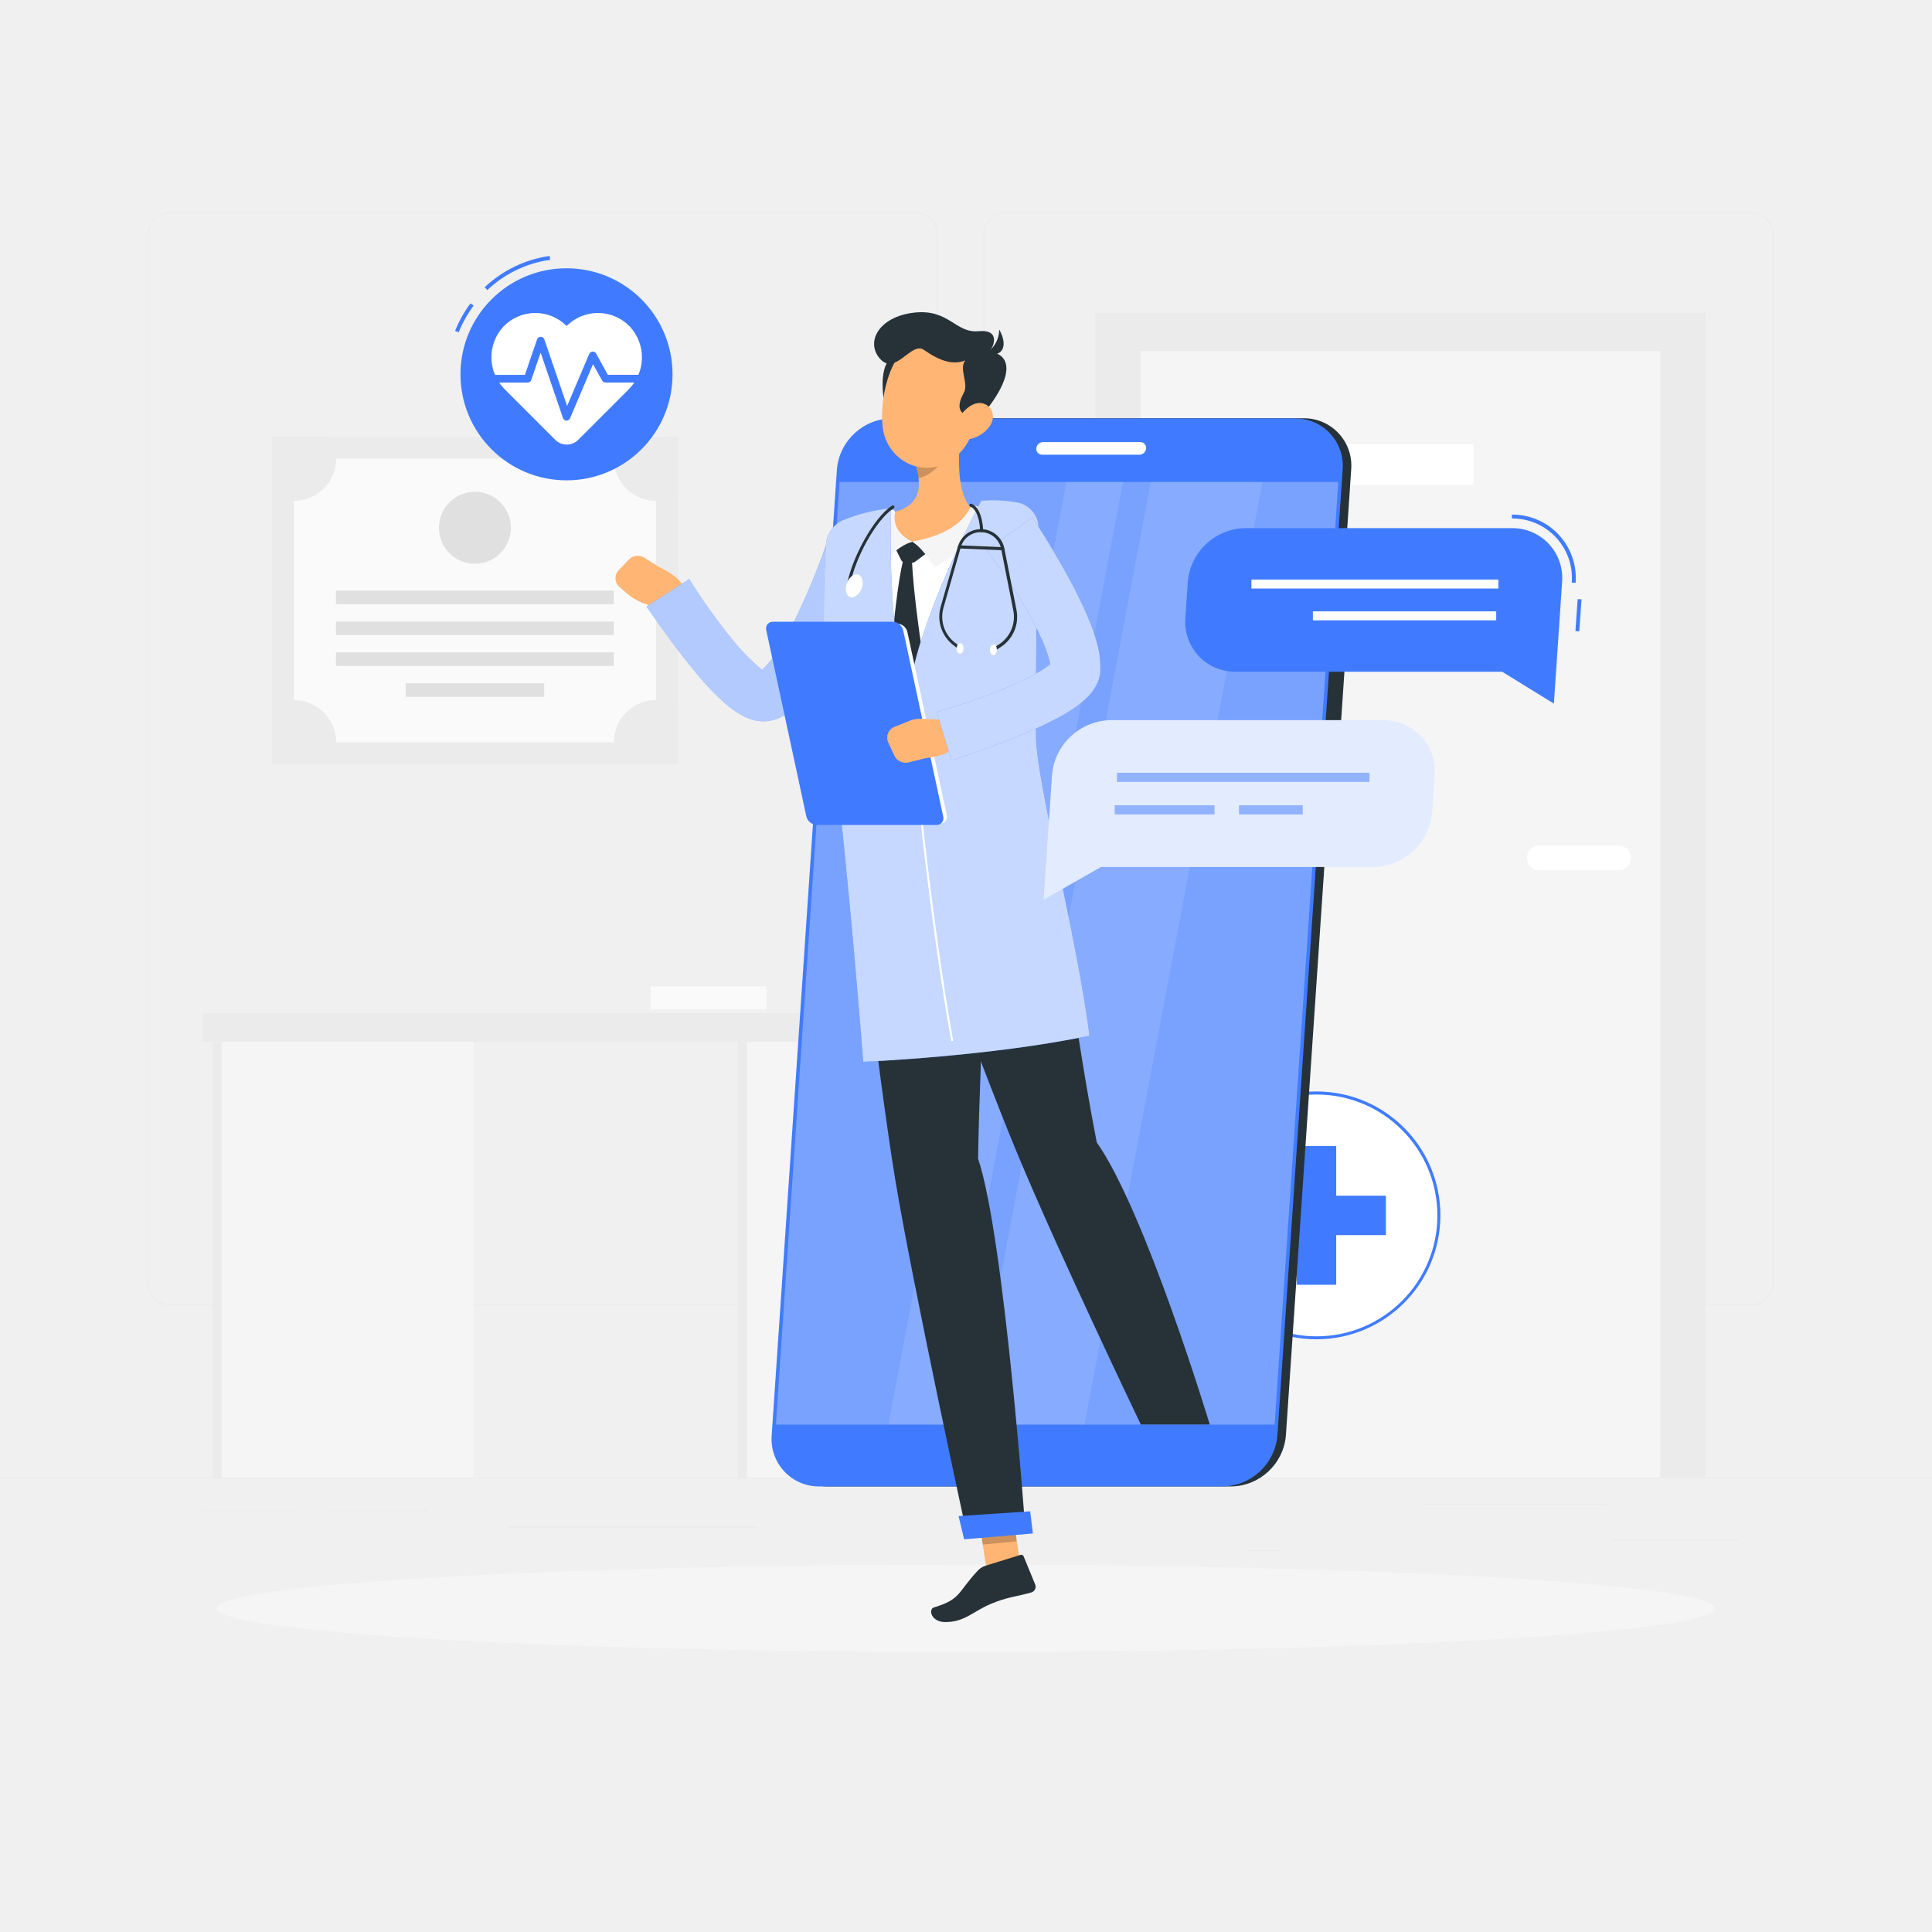
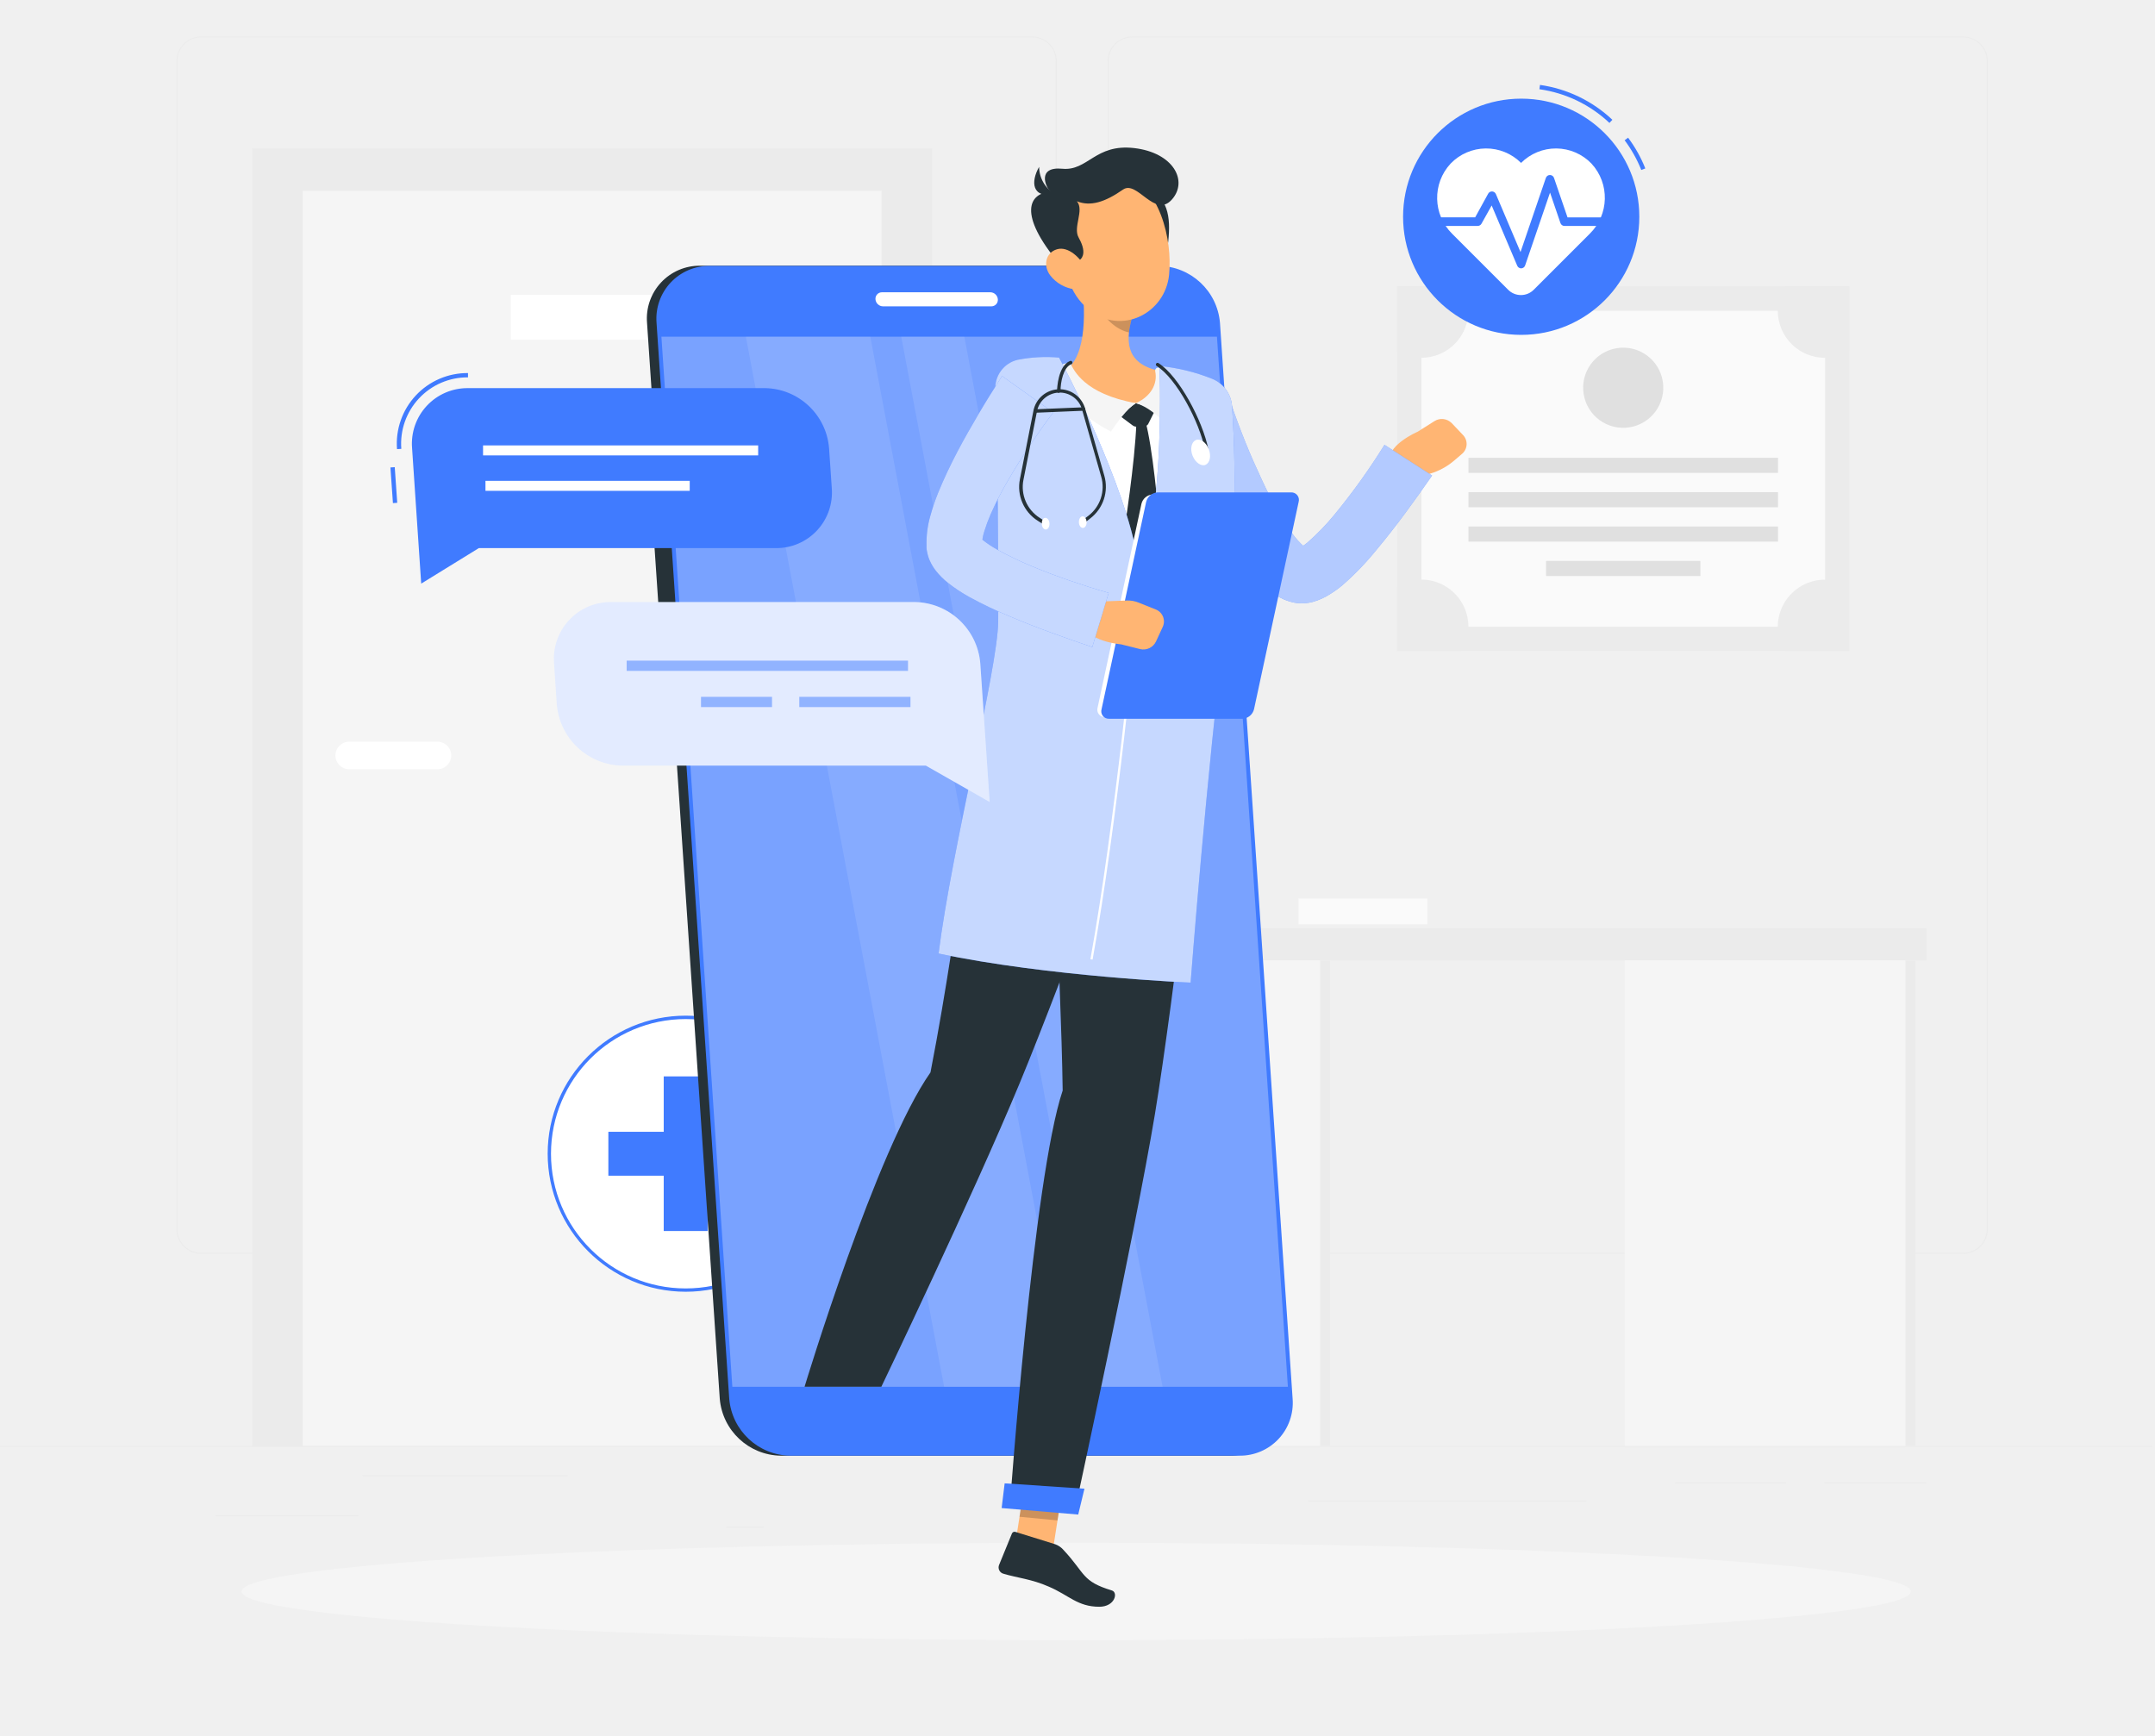
- <svg xmlns="http://www.w3.org/2000/svg" viewBox="0 0 500 500">
-   <g id="freepik--background-complete--inject-152">
+ <svg xmlns="http://www.w3.org/2000/svg" viewBox="0 46.512 500.629 403.205">
+   <g id="freepik--background-complete--inject-152" transform="matrix(-1, 0, 0, 1, 500, 0)">
    <rect y="382.4" width="500" height="0.25" style="fill:#ebebeb" />
    <rect x="416.78" y="398.49" width="33.12" height="0.25" style="fill:#ebebeb" />
    <rect x="322.53" y="401.21" width="8.69" height="0.25" style="fill:#ebebeb" />
    <rect x="368.11" y="389.21" width="47.67" height="0.25" style="fill:#ebebeb" />
    <rect x="52.46" y="390.89" width="23.68" height="0.25" style="fill:#ebebeb" />
    <rect x="85.04" y="390.89" width="25.85" height="0.25" style="fill:#ebebeb" />
    <rect x="131.47" y="395.11" width="64.64" height="0.25" style="fill:#ebebeb" />
    <path d="M237,337.8H43.91a5.71,5.71,0,0,1-5.7-5.71V60.66A5.71,5.71,0,0,1,43.91,55H237a5.71,5.71,0,0,1,5.71,5.71V332.09A5.71,5.71,0,0,1,237,337.8ZM43.91,55.2a5.46,5.46,0,0,0-5.45,5.46V332.09a5.46,5.46,0,0,0,5.45,5.46H237a5.47,5.47,0,0,0,5.46-5.46V60.66A5.47,5.47,0,0,0,237,55.2Z" style="fill:#ebebeb" />
    <path d="M453.31,337.8H260.21a5.72,5.72,0,0,1-5.71-5.71V60.66A5.72,5.72,0,0,1,260.21,55h193.1A5.71,5.71,0,0,1,459,60.66V332.09A5.71,5.71,0,0,1,453.31,337.8ZM260.21,55.2a5.47,5.47,0,0,0-5.46,5.46V332.09a5.47,5.47,0,0,0,5.46,5.46h193.1a5.47,5.47,0,0,0,5.46-5.46V60.66a5.47,5.47,0,0,0-5.46-5.46Z" style="fill:#ebebeb" />
    <rect x="283.44" y="81" width="157.97" height="301.4" style="fill:#ebebeb" />
    <rect x="295.19" y="90.83" width="134.47" height="291.57" style="fill:#f5f5f5" />
    <rect x="343.53" y="115.01" width="37.81" height="10.45" style="fill:#fff" />
    <path d="M398.37,218.82h20.51a3.2,3.2,0,0,1,3.2,3.2h0a3.2,3.2,0,0,1-3.2,3.2H398.37a3.2,3.2,0,0,1-3.2-3.2h0A3.2,3.2,0,0,1,398.37,218.82Z" style="fill:#fff" />
    <rect x="70.38" y="113.07" width="105.06" height="84.67" style="fill:#ebebeb" />
    <rect x="86.21" y="108.52" width="73.39" height="93.78" transform="translate(278.31 32.5) rotate(90)" style="fill:#fafafa" />
    <rect x="121.15" y="118.66" width="3.51" height="71.91" transform="translate(277.52 31.71) rotate(90)" style="fill:#e0e0e0" />
    <rect x="121.15" y="126.65" width="3.51" height="71.91" transform="translate(285.51 39.7) rotate(90)" style="fill:#e0e0e0" />
    <rect x="121.15" y="134.63" width="3.51" height="71.91" transform="translate(293.49 47.68) rotate(90)" style="fill:#e0e0e0" />
    <rect x="121.15" y="160.65" width="3.51" height="35.85" transform="translate(301.48 55.67) rotate(90)" style="fill:#e0e0e0" />
    <path d="M87,118.71A10.93,10.93,0,0,1,76,129.64a10.82,10.82,0,0,1-5.64-1.57v-15h15A10.93,10.93,0,0,1,87,118.71Z" style="fill:#ebebeb" />
    <path d="M175.44,113.07v15a10.93,10.93,0,0,1-15-15Z" style="fill:#ebebeb" />
    <path d="M87,192.11a10.87,10.87,0,0,1-1.56,5.63h-15v-15A10.94,10.94,0,0,1,87,192.11Z" style="fill:#ebebeb" />
    <path d="M175.44,182.73v15h-15a10.78,10.78,0,0,1-1.57-5.63,10.95,10.95,0,0,1,16.58-9.38Z" style="fill:#ebebeb" />
    <circle cx="122.91" cy="136.58" r="9.31" transform="translate(-31.6 236.03) rotate(-80.78)" style="fill:#e0e0e0" />
    <rect x="52.46" y="262.15" width="207.88" height="7.48" style="fill:#ebebeb" />
    <rect x="191" y="269.63" width="67.54" height="112.77" style="fill:#f5f5f5" />
    <rect x="55.03" y="269.63" width="67.54" height="112.77" style="fill:#f5f5f5" />
    <rect x="55.03" y="269.63" width="2.31" height="112.77" style="fill:#ebebeb" />
    <rect x="191" y="269.63" width="2.31" height="112.77" style="fill:#ebebeb" />
    <polygon points="90.5 244.12 78.08 244.12 79.08 262.15 89.5 262.15 90.5 244.12" style="fill:#f0f0f0" />
    <rect x="133.44" y="254.33" width="64.89" height="7.82" style="fill:#f0f0f0" />
    <rect x="168.42" y="255.25" width="29.92" height="5.99" style="fill:#fafafa" />
  </g>
-   <g id="freepik--Shadow--inject-152">
+   <g id="freepik--Shadow--inject-152" transform="matrix(-1, 0, 0, 1, 500, 0)">
    <ellipse id="freepik--path--inject-152" cx="250" cy="416.24" rx="193.89" ry="11.32" style="fill:#f5f5f5" />
  </g>
-   <g id="freepik--cross-icon--inject-152">
+   <g id="freepik--cross-icon--inject-152" transform="matrix(-1, 0, 0, 1, 500, 0)">
    <circle cx="340.71" cy="314.54" r="31.68" style="fill:#fff" />
    <path d="M340.71,346.61a32.07,32.07,0,1,1,32.06-32.07A32.1,32.1,0,0,1,340.71,346.61Zm0-63.35A31.29,31.29,0,1,0,372,314.54,31.31,31.31,0,0,0,340.71,283.26Z" style="fill:#407BFF" />
    <rect x="335.61" y="296.58" width="10.2" height="35.92" style="fill:#407BFF" />
    <rect x="335.61" y="296.58" width="10.2" height="35.92" transform="translate(655.25 -26.16) rotate(90)" style="fill:#407BFF" />
  </g>
-   <g id="freepik--pulse-icon--inject-152">
+   <g id="freepik--pulse-icon--inject-152" transform="matrix(-1, 0, 0, 1, 500, 0)">
    <path d="M126.11,75.07l-.68-.73a30.75,30.75,0,0,1,16.81-8.1l.14,1A29.74,29.74,0,0,0,126.11,75.07Z" style="fill:#407BFF" />
    <path d="M118.71,86l-.93-.36a30.77,30.77,0,0,1,4-7.14l.8.6A30.24,30.24,0,0,0,118.71,86Z" style="fill:#407BFF" />
    <circle cx="146.61" cy="96.87" r="27.44" style="fill:#407BFF" />
    <path d="M163,84.51a11.46,11.46,0,0,0-16.36-.15,11.45,11.45,0,0,0-16.35.15,11.71,11.71,0,0,0,.41,16.32l13,13a4.2,4.2,0,0,0,5.94,0l13-13A11.71,11.71,0,0,0,163,84.51Z" style="fill:#fff" />
    <path d="M146.61,108.86h0a1,1,0,0,1-.91-.67l-5.79-16.93-2.42,7.08a1,1,0,0,1-.95.67h-9.69a1,1,0,0,1,0-2h9l3.14-9.17a1,1,0,0,1,1.89,0l5.89,17.23,5.72-13.47a1,1,0,0,1,.86-.61,1,1,0,0,1,.93.51L157.3,97h9.11a1,1,0,0,1,0,2h-9.69a1,1,0,0,1-.88-.51l-2.37-4.24-5.94,14A1,1,0,0,1,146.61,108.86Z" style="fill:#407BFF" />
  </g>
-   <g id="freepik--Character--inject-152" transform="matrix(1, 0, 0, 1, 19.78916, 3.492918)">
+   <g id="freepik--Character--inject-152" transform="matrix(-1, 0, 0, 1, 480.2109, 3.492918)">
    <path d="M298.86,381.2H194.49A12.26,12.26,0,0,1,182.13,368L199,118a14.44,14.44,0,0,1,14.15-13.25H317.54A12.26,12.26,0,0,1,329.9,118L313,368A14.43,14.43,0,0,1,298.86,381.2Z" style="fill:#263238" />
    <path d="M322,206.56h-2.63a3.42,3.42,0,0,1-3.45-3.7l3.23-47.79a4,4,0,0,1,3.95-3.7h2.63a3.42,3.42,0,0,1,3.45,3.7l-3.23,47.79A4,4,0,0,1,322,206.56Z" style="fill:#263238" />
    <path d="M197.48,174.68h-2.62a2.8,2.8,0,0,1-2.83-3l1.17-17.26a3.3,3.3,0,0,1,3.23-3h2.63a2.81,2.81,0,0,1,2.82,3l-1.17,17.26A3.29,3.29,0,0,1,197.48,174.68Z" style="fill:#407BFF" />
    <path d="M195.4,205.5h-2.63a2.8,2.8,0,0,1-2.82-3l1.17-17.26a3.3,3.3,0,0,1,3.23-3H197a2.81,2.81,0,0,1,2.82,3l-1.17,17.26A3.29,3.29,0,0,1,195.4,205.5Z" style="fill:#407BFF" />
    <path d="M296.65,381.2H192.28A12.26,12.26,0,0,1,179.92,368L196.8,118A14.44,14.44,0,0,1,211,104.79H315.33A12.26,12.26,0,0,1,327.69,118L310.8,368A14.43,14.43,0,0,1,296.65,381.2Z" style="fill:#407BFF" />
    <polygon points="181.02 365.2 197.5 121.24 326.56 121.24 310.08 365.2 181.02 365.2" style="fill:#fff;opacity:0.3" />
    <polygon points="231.97 365.2 278.03 121.24 306.94 121.24 260.88 365.2 231.97 365.2" style="fill:#fff;opacity:0.1" />
    <polygon points="210.13 365.2 256.19 121.24 270.84 121.24 224.78 365.2 210.13 365.2" style="fill:#fff;opacity:0.1" />
    <path d="M250.14,110.92h25.17a1.5,1.5,0,0,1,1.52,1.63h0a1.78,1.78,0,0,1-1.74,1.64H249.92a1.51,1.51,0,0,1-1.52-1.64h0A1.77,1.77,0,0,1,250.14,110.92Z" style="fill:#fff" />
    <polygon points="244.9 405.25 236.08 406.09 232.9 385.74 241.72 384.89 244.9 405.25" style="fill:#ffb573" />
    <path d="M235.07,401.78l9.24-2.87a.65.65,0,0,1,.82.38l3,7.33a1.52,1.52,0,0,1-1,2c-3.34,1-6.52,1.23-10.55,3-4.71,2-6.68,4.68-11.75,4.68-3.63,0-4.45-3.33-2.91-3.79,7-2.12,6.08-3.86,11.16-9.33A4.68,4.68,0,0,1,235.07,401.78Z" style="fill:#263238" />
    <polygon points="232.9 385.74 234.54 396.24 243.37 395.39 241.73 384.89 232.9 385.74" style="opacity:0.2" />
    <path d="M239.28,128.6c-11.57-1.36-23.08-.45-34.63,1.79a9.23,9.23,0,0,0-7.41,8c-1.25,11.06-2.68,35.85,2.9,72.83l47.28-4c.09-6.71-4.68-37.28-.74-69A8.47,8.47,0,0,0,239.28,128.6Z" style="fill:#fff" />
    <path d="M211.75,138.08l1.69,3.38a1,1,0,0,0,.89.58l1.83.1a1.42,1.42,0,0,0,.91-.28l3.15-2.35-3.89-2.83Z" style="fill:#263238" />
    <path d="M216.22,141.17a3.08,3.08,0,0,0-2.13-.17c-1.49,5.25-3.12,20.32-3.29,27,4.52,13.17,6,14.5,6,14.5l2.29-15.85S216.52,150.44,216.22,141.17Z" style="fill:#263238" />
    <path d="M229.27,105.8c-1.08,6.52-2,18.43,2.68,22.64-3.43,3.6-7.92,7.77-15.62,8.24s-6.51-4.86-4.56-7.71c7.19-1.92,6.84-7.28,5.43-12.29Z" style="fill:#ffb573" />
    <path d="M233.91,127.87a9.6,9.6,0,0,0-1.69-.55.67.67,0,0,0-.75.31c-.74,1.26-3,6.89-15.14,9.05,2,1.18,4.65,4.84,5.79,6.6,3.64-1.89,13.11-7.54,12.21-14.85A.74.74,0,0,0,233.91,127.87Z" style="fill:#f5f5f5" />
    <path d="M211.84,129.27a.7.7,0,0,0-.82-.84,9.39,9.39,0,0,0-1.24.33,1,1,0,0,0-.26.15c-.93.86-6,8.18-1.25,14.1,1-1.61,4.45-5.26,8.06-6.33C212.91,135.14,211.23,132.27,211.84,129.27Z" style="fill:#f5f5f5" />
    <path d="M224.35,110.24l-7.14,6.44a20.62,20.62,0,0,1,.72,3.56c2.76-.47,6.47-3.6,6.67-6.5A9.48,9.48,0,0,0,224.35,110.24Z" style="opacity:0.2" />
    <path d="M214.81,86.09c-6.16,2.41-6.56,7.47-6,13s6.58,1.87,7.92-1.59S223.34,82.75,214.81,86.09Z" style="fill:#263238" />
    <path d="M234.46,97.12c-1.71,8.71-2.28,13.88-7.26,17.89-7.51,6-17.68.82-18.58-8.16-.81-8.09,2.12-21,11.09-23.52A11.72,11.72,0,0,1,234.46,97.12Z" style="fill:#ffb573" />
    <path d="M234.1,104.33c-7.33.39-5.78-3.77-4.45-6.16s-1.38-6.34.39-8.39c-3.16,1.26-6.49.22-10.72-2.72-3.28-2.29-7.39,6.86-11.39,2.27-3.78-4.33-.27-10.86,8.81-11.91s10.73,5.37,16.69,4.8,3.89,4.34,2.72,5.34C241.15,87.89,243.88,92.67,234.1,104.33Z" style="fill:#263238" />
    <path d="M235,88.17a7.34,7.34,0,0,0,3.81-6.39C240.79,85.25,240.58,89.19,235,88.17Z" style="fill:#263238" />
    <path d="M236.23,107a8.52,8.52,0,0,1-5.59,3.22c-2.91.38-3.88-2.33-2.66-4.86,1.11-2.28,4-5.22,6.68-4.43S237.91,104.8,236.23,107Z" style="fill:#ffb573" />
    <path d="M233.34,296.37c.35-26.11,3.69-88.3,3.69-88.3l-36.86,3.11s7.33,64.09,11.75,90.73c4.6,27.69,18.71,92.56,18.71,92.56l15-1.28S240.15,316.56,233.34,296.37Z" style="fill:#263238" />
    <polygon points="229.73 394.88 247.52 393.37 246.82 387.63 228.28 388.87 229.73 394.88" style="fill:#407BFF" />
    <path d="M264.05,292.16c-7.65-39.32-9.37-70.07-16.63-85l-35.71,4s21.27,58.59,31.66,83.6c10.79,26,32.09,70.42,32.09,70.42H293.3S276.65,310.07,264.05,292.16Z" style="fill:#263238" />
    <path d="M150.86,143.31,147,140.87a3.22,3.22,0,0,0-4.06.47l-2.62,2.76a3,3,0,0,0,.26,4.37l1.87,1.6a15.25,15.25,0,0,0,5.57,3l5.65,1.67,3.71-4C158.51,146.57,150.86,143.31,150.86,143.31Z" style="fill:#ffb573" />
    <path d="M208,141.44c-1.4,3.42-2.77,6.6-4.26,9.85s-3,6.46-4.67,9.65-3.45,6.36-5.47,9.54c-1,1.58-2.11,3.16-3.37,4.75a30.34,30.34,0,0,1-4.6,4.77,16.51,16.51,0,0,1-3.69,2.28c-.42.16-.81.32-1.27.46l-.7.19a8.35,8.35,0,0,1-1.07.19,10,10,0,0,1-3.64-.26,14.82,14.82,0,0,1-4.18-1.91,24,24,0,0,1-2.75-2,65.72,65.72,0,0,1-7.95-8.27c-2.33-2.8-4.53-5.61-6.64-8.48s-4.14-5.69-6.22-8.7l11.06-7.14a149.17,149.17,0,0,0,11.56,16.15,54.44,54.44,0,0,0,6.37,6.59,12.56,12.56,0,0,0,1.41,1c.37.25.74.35.48.26a2.56,2.56,0,0,0-1.08-.06,2.38,2.38,0,0,0-.43.08h-.08c-.05,0-.05,0-.06,0a6.05,6.05,0,0,0,.65-.49,18.45,18.45,0,0,0,2.47-2.74c.85-1.14,1.7-2.42,2.51-3.75a91.72,91.72,0,0,0,4.52-8.54c1.4-3,2.75-6,4-9.12s2.44-6.29,3.45-9.32Z" style="fill:#407BFF" />
    <g style="opacity:0.6">
      <path d="M208,141.44c-1.4,3.42-2.77,6.6-4.26,9.85s-3,6.46-4.67,9.65-3.45,6.36-5.47,9.54c-1,1.58-2.11,3.16-3.37,4.75a30.34,30.34,0,0,1-4.6,4.77,16.51,16.51,0,0,1-3.69,2.28c-.42.16-.81.32-1.27.46l-.7.19a8.35,8.35,0,0,1-1.07.19,10,10,0,0,1-3.64-.26,14.82,14.82,0,0,1-4.18-1.91,24,24,0,0,1-2.75-2,65.72,65.72,0,0,1-7.95-8.27c-2.33-2.8-4.53-5.61-6.64-8.48s-4.14-5.69-6.22-8.7l11.06-7.14a149.17,149.17,0,0,0,11.56,16.15,54.44,54.44,0,0,0,6.37,6.59,12.56,12.56,0,0,0,1.41,1c.37.25.74.35.48.26a2.56,2.56,0,0,0-1.08-.06,2.38,2.38,0,0,0-.43.08h-.08c-.05,0-.05,0-.06,0a6.05,6.05,0,0,0,.65-.49,18.45,18.45,0,0,0,2.47-2.74c.85-1.14,1.7-2.42,2.51-3.75a91.72,91.72,0,0,0,4.52-8.54c1.4-3,2.75-6,4-9.12s2.44-6.29,3.45-9.32Z" style="fill:#fff" />
    </g>
    <path d="M234.18,126.09c-3.75,7-17.1,33.67-18.72,50.13-5.91-15-4.62-48.18-4.62-48.18a44.43,44.43,0,0,0-12.27,3A7.41,7.41,0,0,0,194,137.3a262.07,262.07,0,0,0,1.62,51.47c4.15,32.3,8,82.53,8,82.53s33.05-1.38,58.55-6.76c-3.11-24.69-13.75-66.07-13.85-77.15-.12-14.26.21-42.14.66-53.78a6.89,6.89,0,0,0-5.52-7.07A34.57,34.57,0,0,0,234.18,126.09Z" style="fill:#407BFF" />
    <path d="M234.18,126.09c-3.75,7-17.1,33.67-18.72,50.13-5.91-15-4.62-48.18-4.62-48.18a44.43,44.43,0,0,0-12.27,3A7.41,7.41,0,0,0,194,137.3a262.07,262.07,0,0,0,1.62,51.47c4.15,32.3,8,82.53,8,82.53s33.05-1.38,58.55-6.76c-3.11-24.69-13.75-66.07-13.85-77.15-.12-14.26.21-42.15.66-53.79a6.78,6.78,0,0,0-5.21-7A34.31,34.31,0,0,0,234.18,126.09Z" style="fill:#fff;opacity:0.7" />
    <path d="M226.39,265.94c-5.74-31.67-10.29-78.14-10.66-83.73l.51,0c.37,5.59,4.93,52,10.66,83.67Z" style="fill:#fff" />
    <path d="M223.53,209.6H193.05a2.85,2.85,0,0,1-2.64-2.17l-10.19-47.37a1.7,1.7,0,0,1,1.7-2.17h30.47a2.85,2.85,0,0,1,2.65,2.17l10.19,47.37A1.7,1.7,0,0,1,223.53,209.6Z" style="fill:#fff" />
    <path d="M222.58,210h-31a2.91,2.91,0,0,1-2.69-2.21l-10.37-48.17a1.74,1.74,0,0,1,1.74-2.21h31a2.91,2.91,0,0,1,2.69,2.21l10.36,48.17A1.73,1.73,0,0,1,222.58,210Z" style="fill:#407BFF" />
    <path d="M226.13,182.82l-7.71-.29a6.61,6.61,0,0,0-2.71.48l-4,1.6a3,3,0,0,0-1.64,4l1.6,3.46a3.24,3.24,0,0,0,3.7,1.74l4.41-1.1s8.28-.66,8.58-5Z" style="fill:#ffb573" />
    <path d="M247.42,130.38c1.91,3,3.66,5.74,5.38,8.68s3.41,5.85,5,8.89,3.1,6.18,4.47,9.54a48.59,48.59,0,0,1,1.82,5.39,22.59,22.59,0,0,1,.88,6.87v.39a1.92,1.92,0,0,1,0,.2c0,.36-.1.72-.17,1.08s-.16.64-.26,1-.21.55-.32.83a11.17,11.17,0,0,1-1.46,2.42,17.45,17.45,0,0,1-2.77,2.76,36.41,36.41,0,0,1-5,3.31,95.27,95.27,0,0,1-9.52,4.54c-3.15,1.34-6.29,2.56-9.45,3.71s-6.27,2.26-9.56,3.36l-3.81-12.6c3-.82,6.06-1.83,9.05-2.85s6-2.16,8.84-3.35a77.92,77.92,0,0,0,8.14-3.93,23.49,23.49,0,0,0,3.17-2.11,3.81,3.81,0,0,0,.7-.69,1.07,1.07,0,0,0-.2.33c0,.09-.05.15-.1.26a2.37,2.37,0,0,0-.09.36,2.43,2.43,0,0,0-.08.47c0,.06,0,.07,0,.05v-.07a11.76,11.76,0,0,0-.55-2.79,36.08,36.08,0,0,0-1.42-3.85,78.1,78.1,0,0,0-4.14-8.07c-1.56-2.68-3.22-5.36-5-8s-3.6-5.27-5.43-7.67Z" style="fill:#407BFF" />
    <g style="opacity:0.7">
      <path d="M247.42,130.38c1.91,3,3.66,5.74,5.38,8.68s3.41,5.85,5,8.89,3.1,6.18,4.47,9.54a48.59,48.59,0,0,1,1.82,5.39,22.59,22.59,0,0,1,.88,6.87v.39a1.92,1.92,0,0,1,0,.2c0,.36-.1.72-.17,1.08s-.16.64-.26,1-.21.55-.32.83a11.17,11.17,0,0,1-1.46,2.42,17.45,17.45,0,0,1-2.77,2.76,36.41,36.41,0,0,1-5,3.31,95.27,95.27,0,0,1-9.52,4.54c-3.15,1.34-6.29,2.56-9.45,3.71s-6.27,2.26-9.56,3.36l-3.81-12.6c3-.82,6.06-1.83,9.05-2.85s6-2.16,8.84-3.35a77.92,77.92,0,0,0,8.14-3.93,23.49,23.49,0,0,0,3.17-2.11,3.81,3.81,0,0,0,.7-.69,1.07,1.07,0,0,0-.2.33c0,.09-.05.15-.1.26a2.37,2.37,0,0,0-.09.36,2.43,2.43,0,0,0-.08.47c0,.06,0,.07,0,.05v-.07a11.76,11.76,0,0,0-.55-2.79,36.08,36.08,0,0,0-1.42-3.85,78.1,78.1,0,0,0-4.14-8.07c-1.56-2.68-3.22-5.36-5-8s-3.6-5.27-5.43-7.67Z" style="fill:#fff" />
    </g>
    <path d="M237.3,165.08a.39.39,0,0,1-.33-.19.39.39,0,0,1,.12-.55l1.56-1a8.5,8.5,0,0,0,3.8-8.86l-3.14-15.9a5.38,5.38,0,0,0-10.46-.44l-4.45,15.59a8.47,8.47,0,0,0,3,9.14l1.48,1.12a.4.4,0,0,1,.07.56.39.39,0,0,1-.55.07L227,163.51a9.28,9.28,0,0,1-3.33-10l4.46-15.59a6.18,6.18,0,0,1,12,.5l3.14,15.91a9.28,9.28,0,0,1-4.15,9.68l-1.57,1A.33.33,0,0,1,237.3,165.08Z" style="fill:#263238" />
    <path d="M239.7,138.91h0l-11.23-.47a.4.4,0,0,1-.38-.42.42.42,0,0,1,.42-.38l11.22.47a.4.4,0,0,1,.38.42A.39.39,0,0,1,239.7,138.91Z" style="fill:#263238" />
    <path d="M234.24,134.25a.41.41,0,0,1-.4-.39c0-2-.62-5.47-2.49-6.23a.4.4,0,1,1,.3-.74c2.77,1.14,3,6.36,3,7a.41.41,0,0,1-.39.41Z" style="fill:#263238" />
    <path d="M199.89,147.84h-.08a.4.4,0,0,1-.31-.47c1.32-6.57,6.78-16.94,11.59-20a.39.39,0,0,1,.54.13.38.38,0,0,1-.12.54c-4.65,2.94-9.95,13-11.23,19.47A.4.4,0,0,1,199.89,147.84Z" style="fill:#263238" />
    <path d="M203.17,148.87c-.62,1.59-2,2.55-3,2.14s-1.39-2-.77-3.63,2-2.55,3-2.13S203.8,147.28,203.17,148.87Z" style="fill:#fff" />
    <path d="M229.57,164.36c0,.74-.46,1.33-.95,1.31s-.87-.64-.84-1.39.46-1.34.95-1.31S229.6,163.61,229.57,164.36Z" style="fill:#fff" />
    <path d="M238.19,164.72c0,.74-.45,1.33-.95,1.31s-.86-.64-.83-1.39.45-1.33,1-1.31S238.22,164,238.19,164.72Z" style="fill:#fff" />
  </g>
-   <g id="freepik--Chat--inject-152">
+   <g id="freepik--Chat--inject-152" transform="matrix(-1, 0, 0, 1, 500, 0)">
    <path d="M407.77,150.85l-1-.06a15.41,15.41,0,0,0-15.49-16.61v-1a16.4,16.4,0,0,1,16.49,17.67Z" style="fill:#407BFF" />
    <rect x="402.54" y="159.04" width="8.28" height="1" transform="matrix(0.07, -1, 1, 0.07, 220.5, 554.73)" style="fill:#407BFF" />
    <path d="M391.28,136.68h-69a15.18,15.18,0,0,0-14.88,13.94l-.63,9.29a12.91,12.91,0,0,0,13,13.94h69l13.38,8.25,2.12-31.48A12.9,12.9,0,0,0,391.28,136.68Z" style="fill:#407BFF" />
    <rect x="323.87" y="149.99" width="63.91" height="2.32" style="fill:#fff" />
    <rect x="339.77" y="158.22" width="47.45" height="2.32" style="fill:#fff" />
    <path d="M287.48,186.38H358a13.19,13.19,0,0,1,13.29,14.25l-.64,9.5a15.53,15.53,0,0,1-15.21,14.25H284.91l-14.82,8.45,2.18-32.2A15.52,15.52,0,0,1,287.48,186.38Z" style="fill:#fff" />
    <path d="M287.48,186.38H358a13.19,13.19,0,0,1,13.29,14.25l-.64,9.5a15.53,15.53,0,0,1-15.21,14.25H284.91l-14.82,8.45,2.18-32.2A15.52,15.52,0,0,1,287.48,186.38Z" style="fill:#407BFF;opacity:0.15" />
    <rect x="289.06" y="199.99" width="65.36" height="2.38" style="fill:#407BFF;opacity:0.5" />
    <rect x="288.49" y="208.4" width="25.83" height="2.38" style="fill:#407BFF;opacity:0.5" />
    <rect x="320.65" y="208.4" width="16.5" height="2.38" style="fill:#407BFF;opacity:0.5" />
  </g>
</svg>
